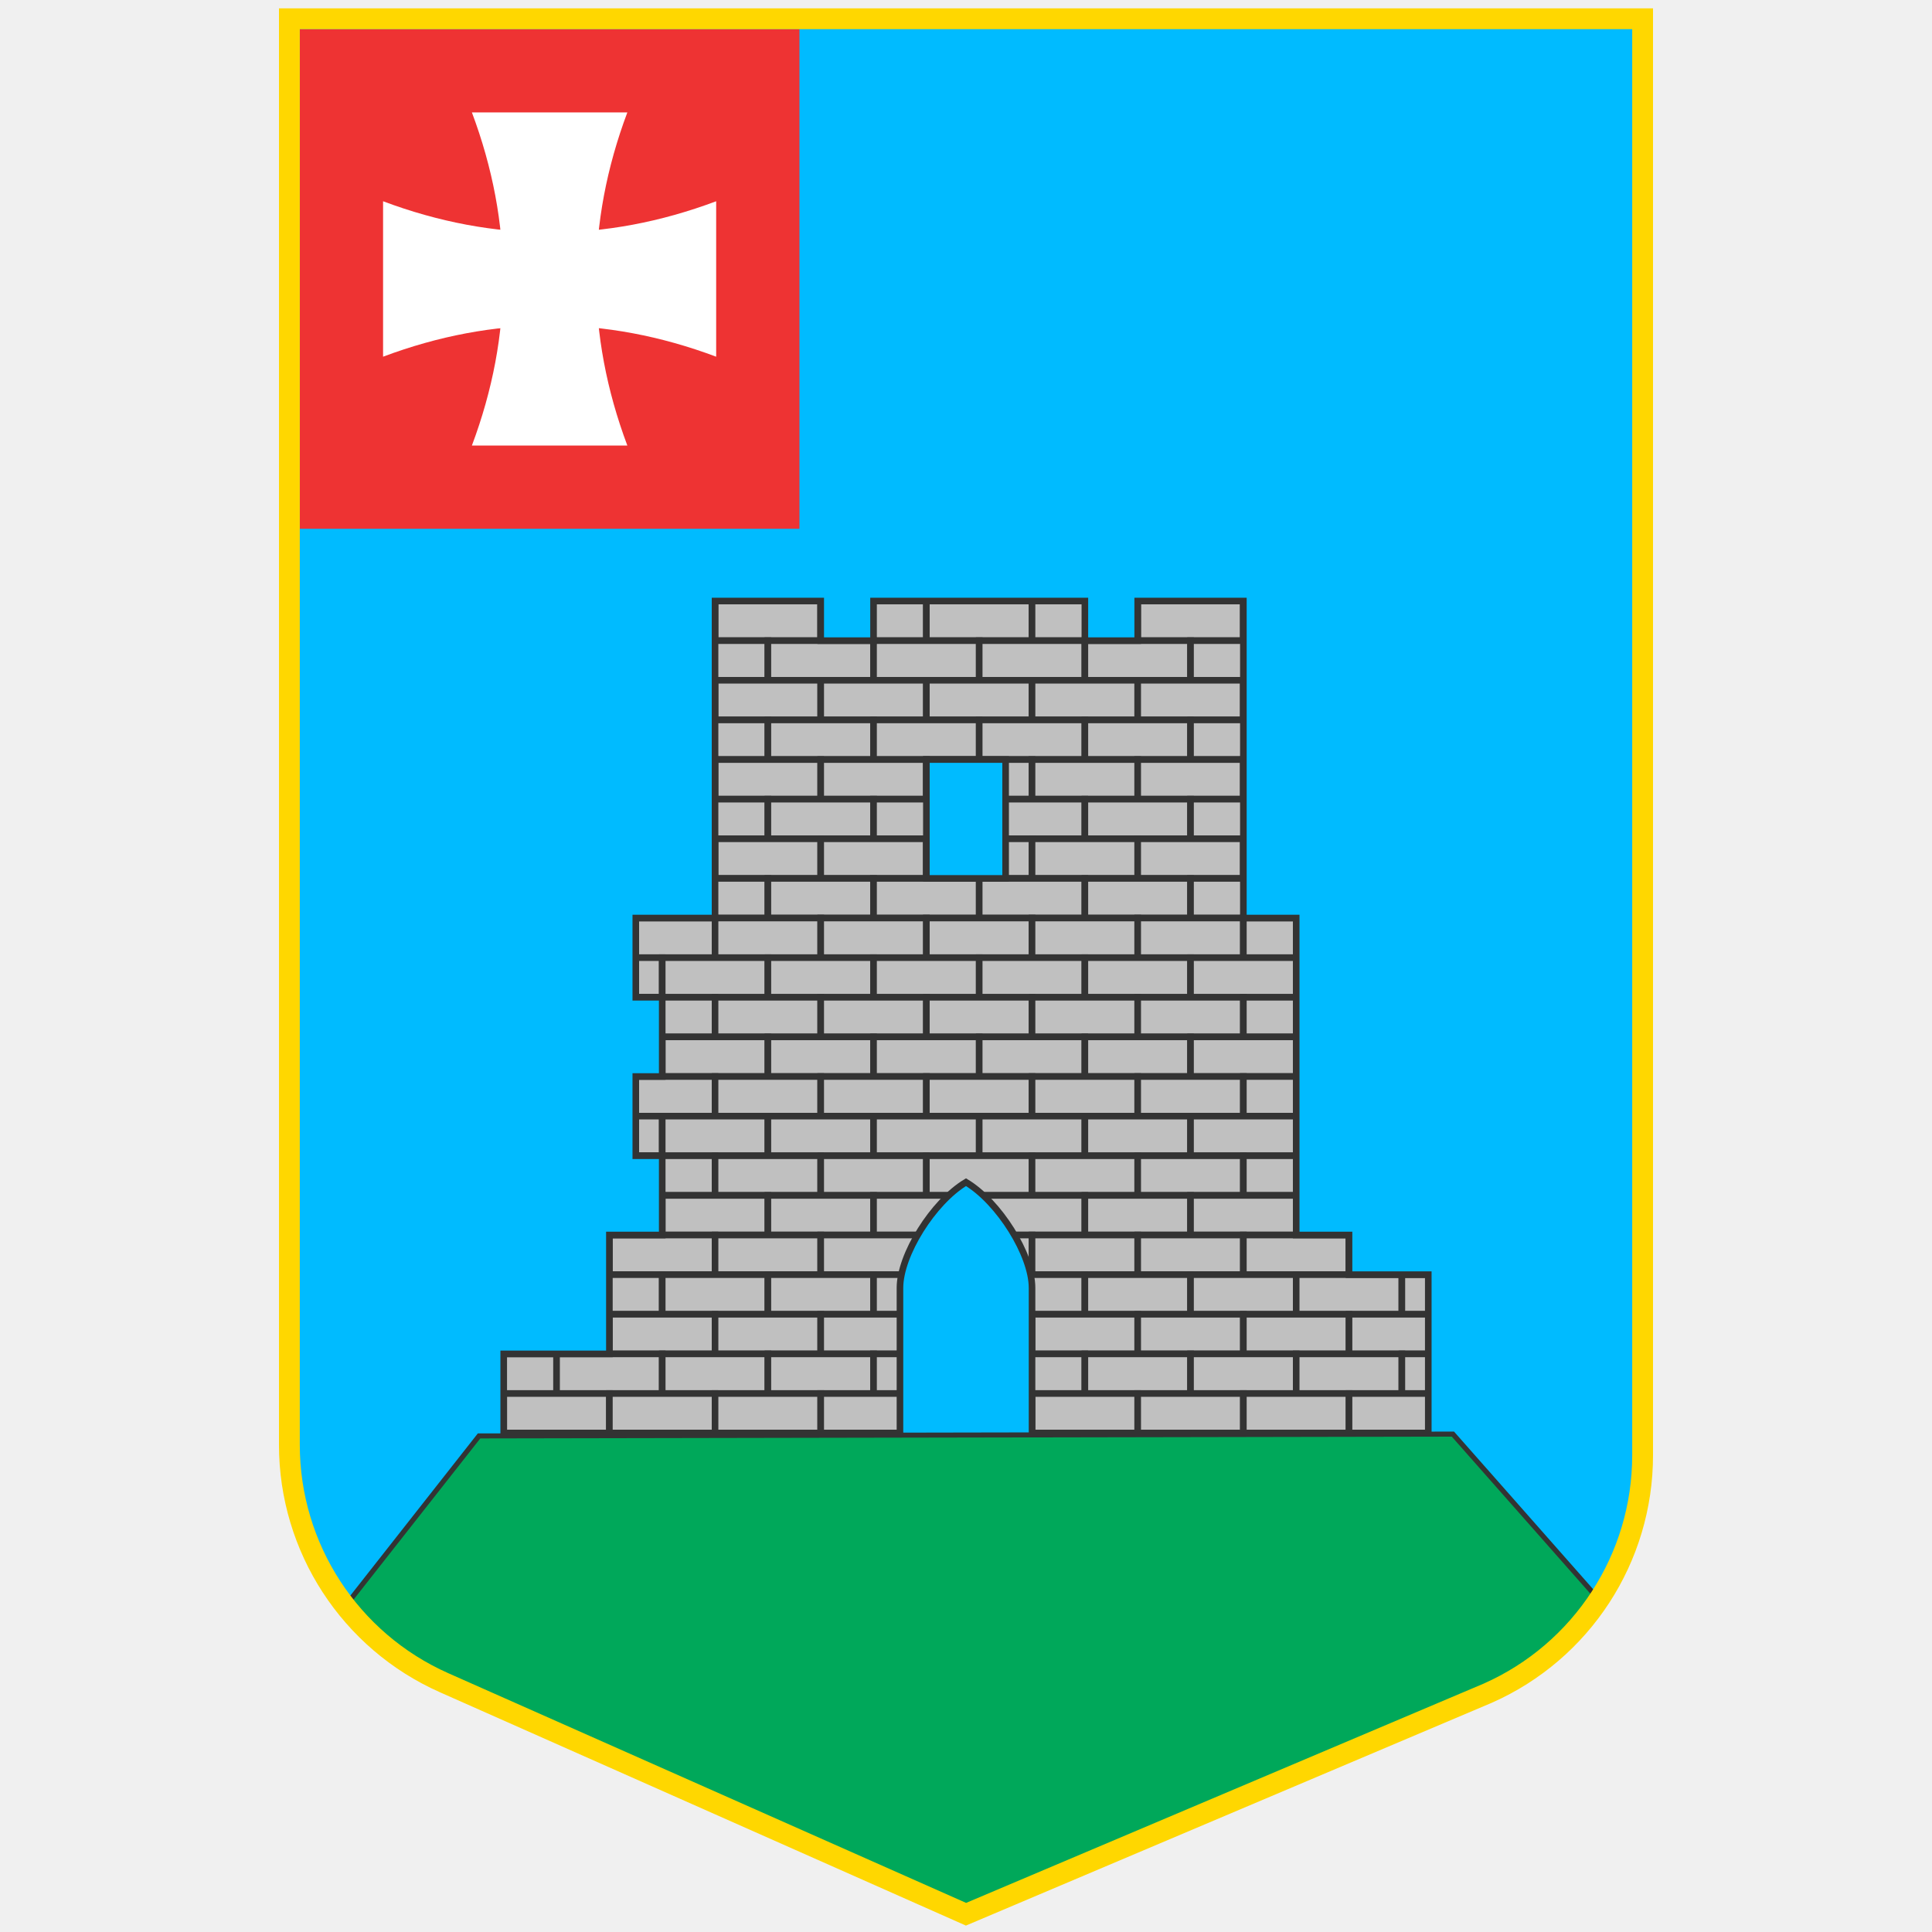
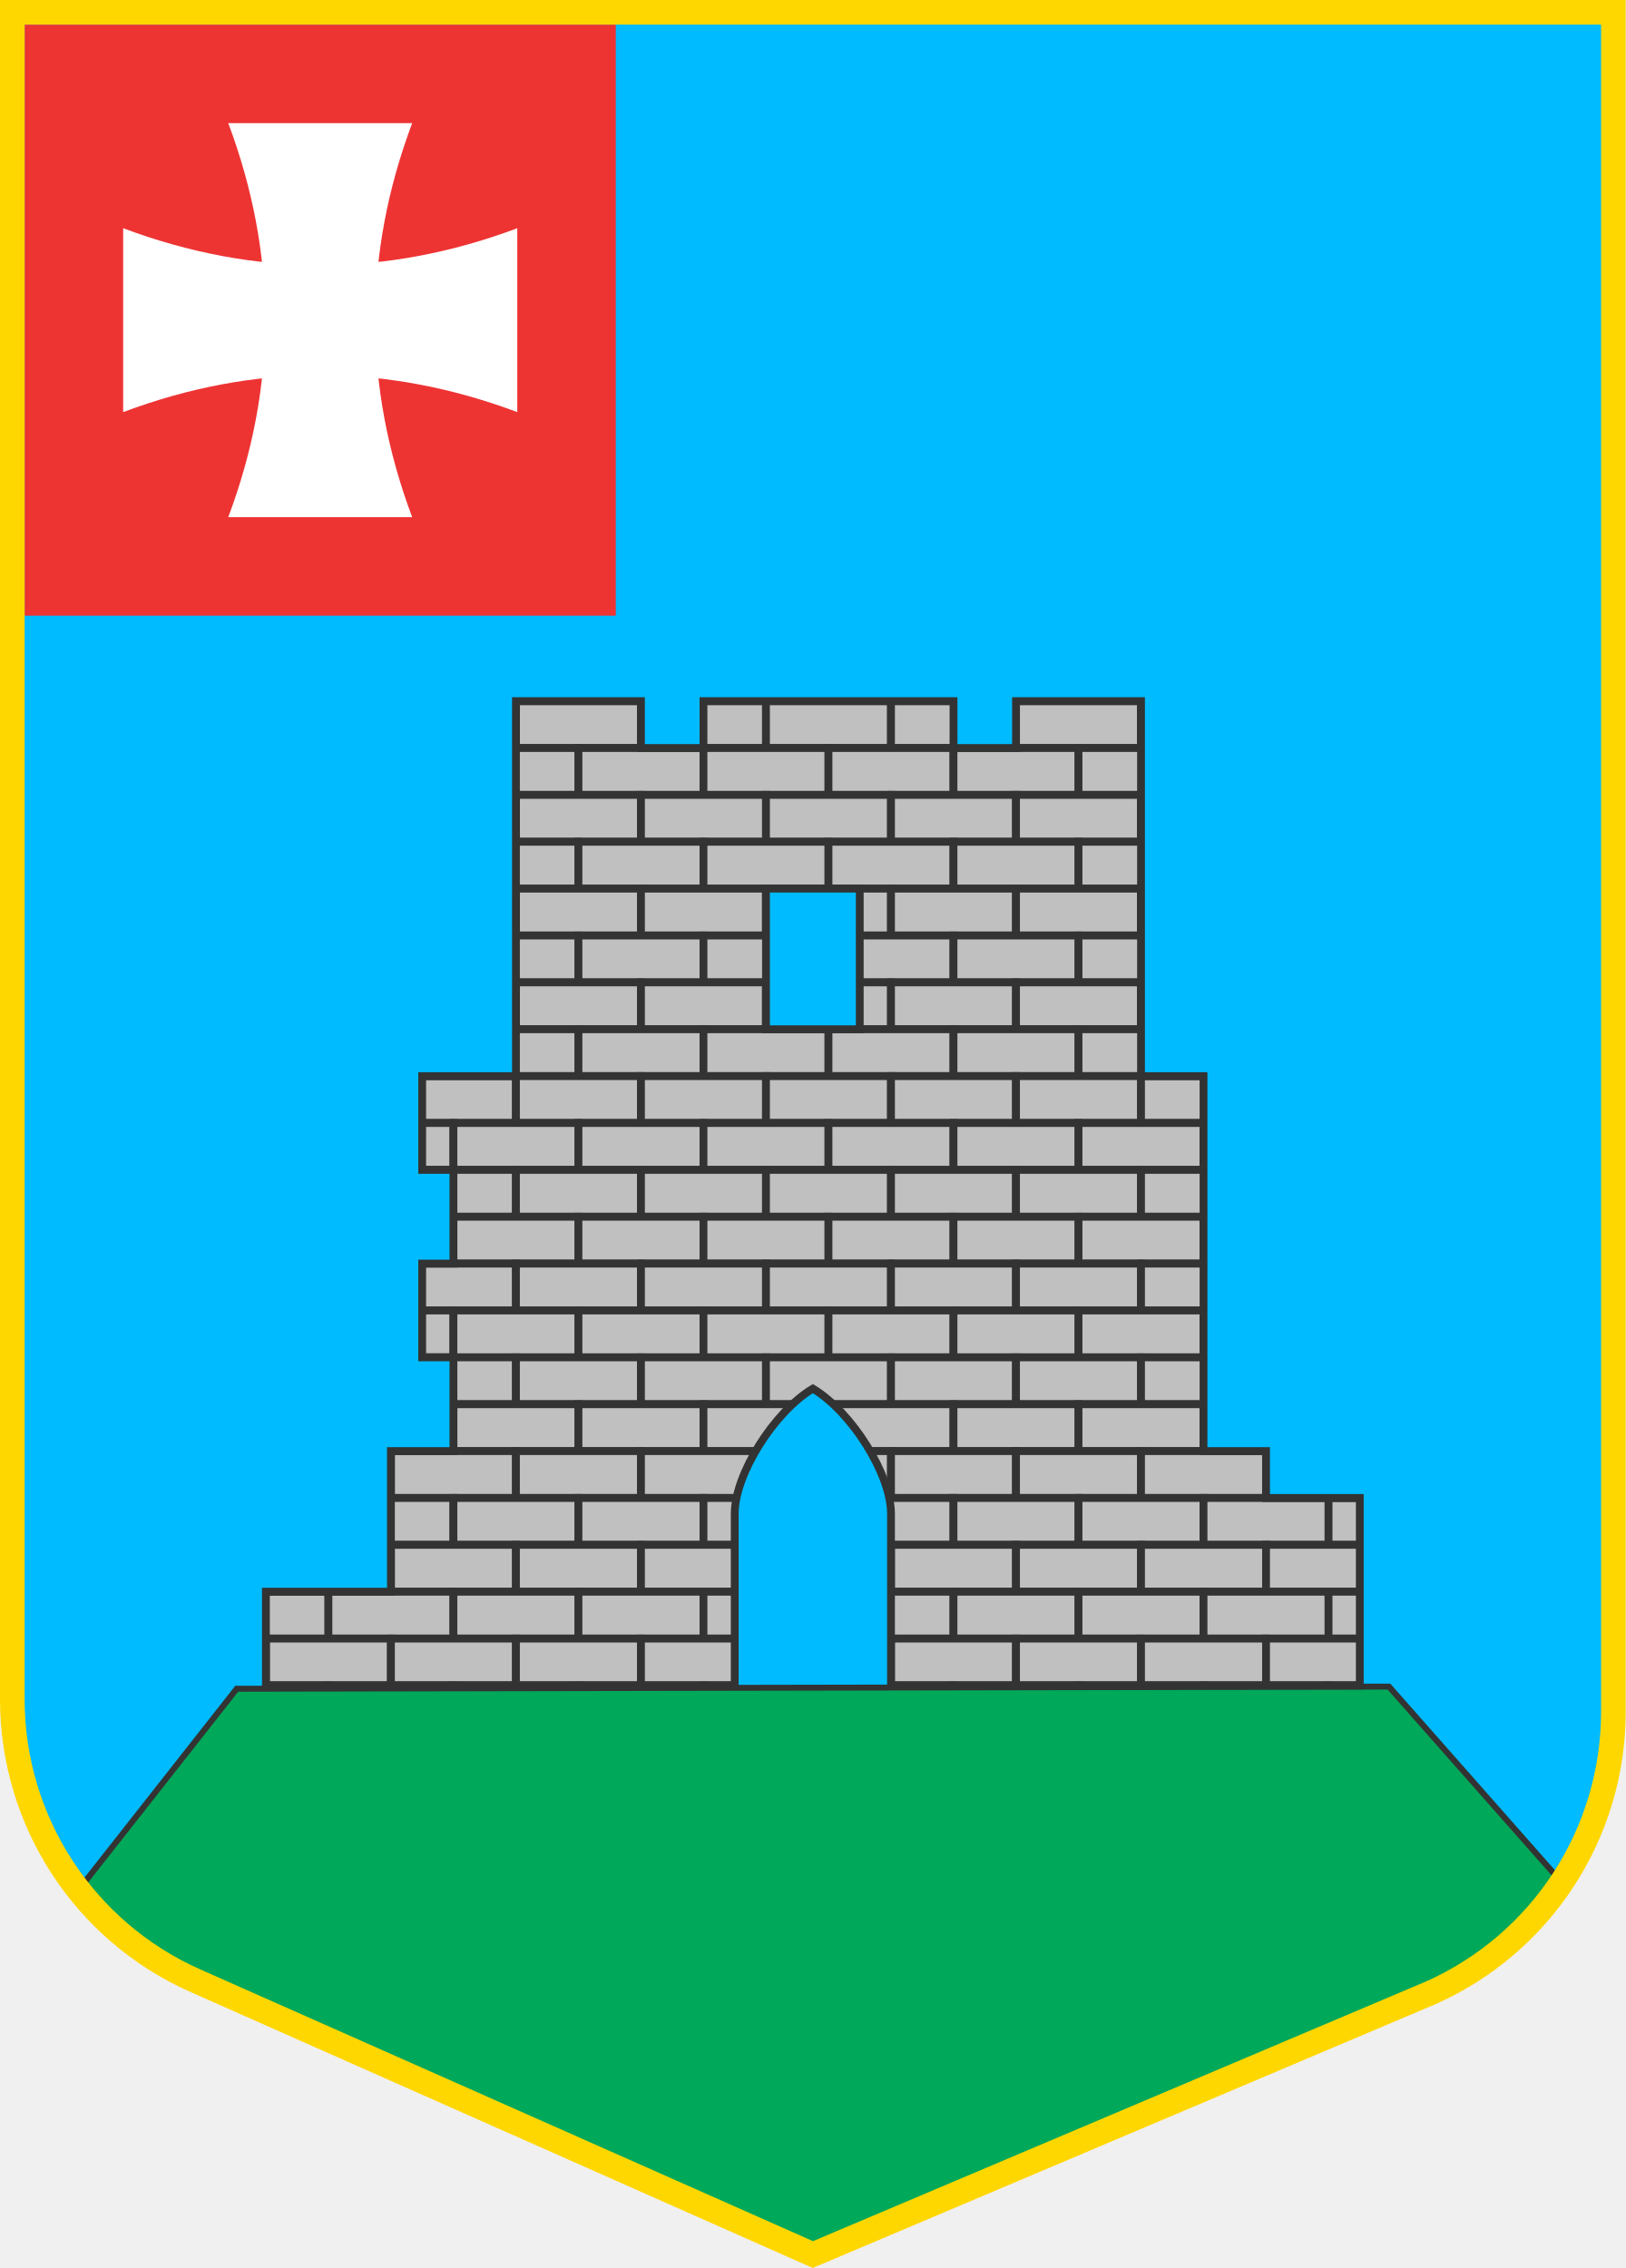
- <svg xmlns="http://www.w3.org/2000/svg" xmlns:xlink="http://www.w3.org/1999/xlink" width="64" height="64" viewBox="-116 -1 232 232" fill="#ffd700">
+ <svg xmlns="http://www.w3.org/2000/svg" xmlns:xlink="http://www.w3.org/1999/xlink" width="330" height="460.46" viewBox="-82.5 0 165 230.23" fill="#ffd700">
  <defs>
    <clipPath id="castle_clip">
      <path id="castle" style="fill:none;stroke:#333333;stroke-width:1px" d="m 380,490 v -12 h 16 v -18 h 8 v -12 h -4 v -12 h 4 v -12 h -4 v -12 h 12 v -48 h 16 v 6 h 8 v -6 h 32 v 6 h 8 v -6 h 16 v 48 h 8 v 48 h 8 v 6 h 12 v 24 h -60 v -22 c 0,-5 -5,-13 -10,-16 -5,3 -10,11 -10,16 v 22 z" />
    </clipPath>
  </defs>
  <path style="fill:#00bbff" d="M -75.531,190.906 76.25,190.891 80.5,181.5 81,173.75 V 1.061 H -81.439 V 170.413 l 1.414,11.314 z" />
  <path fill="#00a85a" style="stroke:#333333;stroke-width:0.604" d="m -0.122,228.733 -61.481,-26.97 -13.269,-9.476 16.399,-20.858 116.941,-0.219 17.739,20.102 -10.536,9.37 z" />
  <g transform="matrix(0.793016,0,0,0.793016,-356.8572,-217.4832)">
    <g clip-path="url(#castle_clip)">
      <g id="row_block_2">
        <g id="row_block">
          <g id="row">
            <g id="brick_4">
              <g id="brick_2">
                <rect id="brick" style="fill:#c0c0c0;stroke:#333333;stroke-width:1px" x="380" y="364" width="16" height="6" />
                <use xlink:href="#brick" transform="translate(16)" />
              </g>
              <use xlink:href="#brick_2" transform="translate(32)" />
            </g>
            <use xlink:href="#brick_4" transform="translate(64)" />
            <use xlink:href="#brick_2" transform="translate(128)" />
          </g>
          <use xlink:href="#row" transform="translate(-8,6)" />
        </g>
        <use xlink:href="#row_block" transform="translate(0,12)" />
      </g>
      <use xlink:href="#row_block_2" transform="translate(0,24)" />
      <use xlink:href="#row_block_2" transform="translate(0,48)" />
      <use xlink:href="#row_block_2" transform="translate(0,72)" />
      <use xlink:href="#row_block_2" transform="translate(0,96)" />
      <use xlink:href="#row_block" transform="translate(0,120)" />
    </g>
    <use xlink:href="#castle" />
    <rect style="fill:#00bbff;stroke:#333333;stroke-width:1px" x="444" y="388" width="12" height="18" />
  </g>
  <g transform="matrix(0.2,0,0,0.2,-80,2.5)">
    <rect fill="#ee3333" x="0" y="0" width="300" height="300" />
    <g transform="matrix(1.666667,0,0,1.666667,-100,-100)">
      <path id="cross_part" fill="#ffffff" d="m 122,90 c 15,40 15,80 0,120 h 56 c -15,-40 -15,-80 0,-120 z" />
      <use xlink:href="#cross_part" transform="rotate(90,150,150)" />
    </g>
  </g>
  <path d="m -81.25,1.25 h 162.5 v 172.5 A 31.25,31.25 0 0 1 62.672,202.315 L 0,228.867 -62.672,201.065 A 31.25,31.25 0 0 1 -81.25,172.5 Z" stroke="#ffd700" stroke-width="2.5" style="fill:none" />
</svg>
